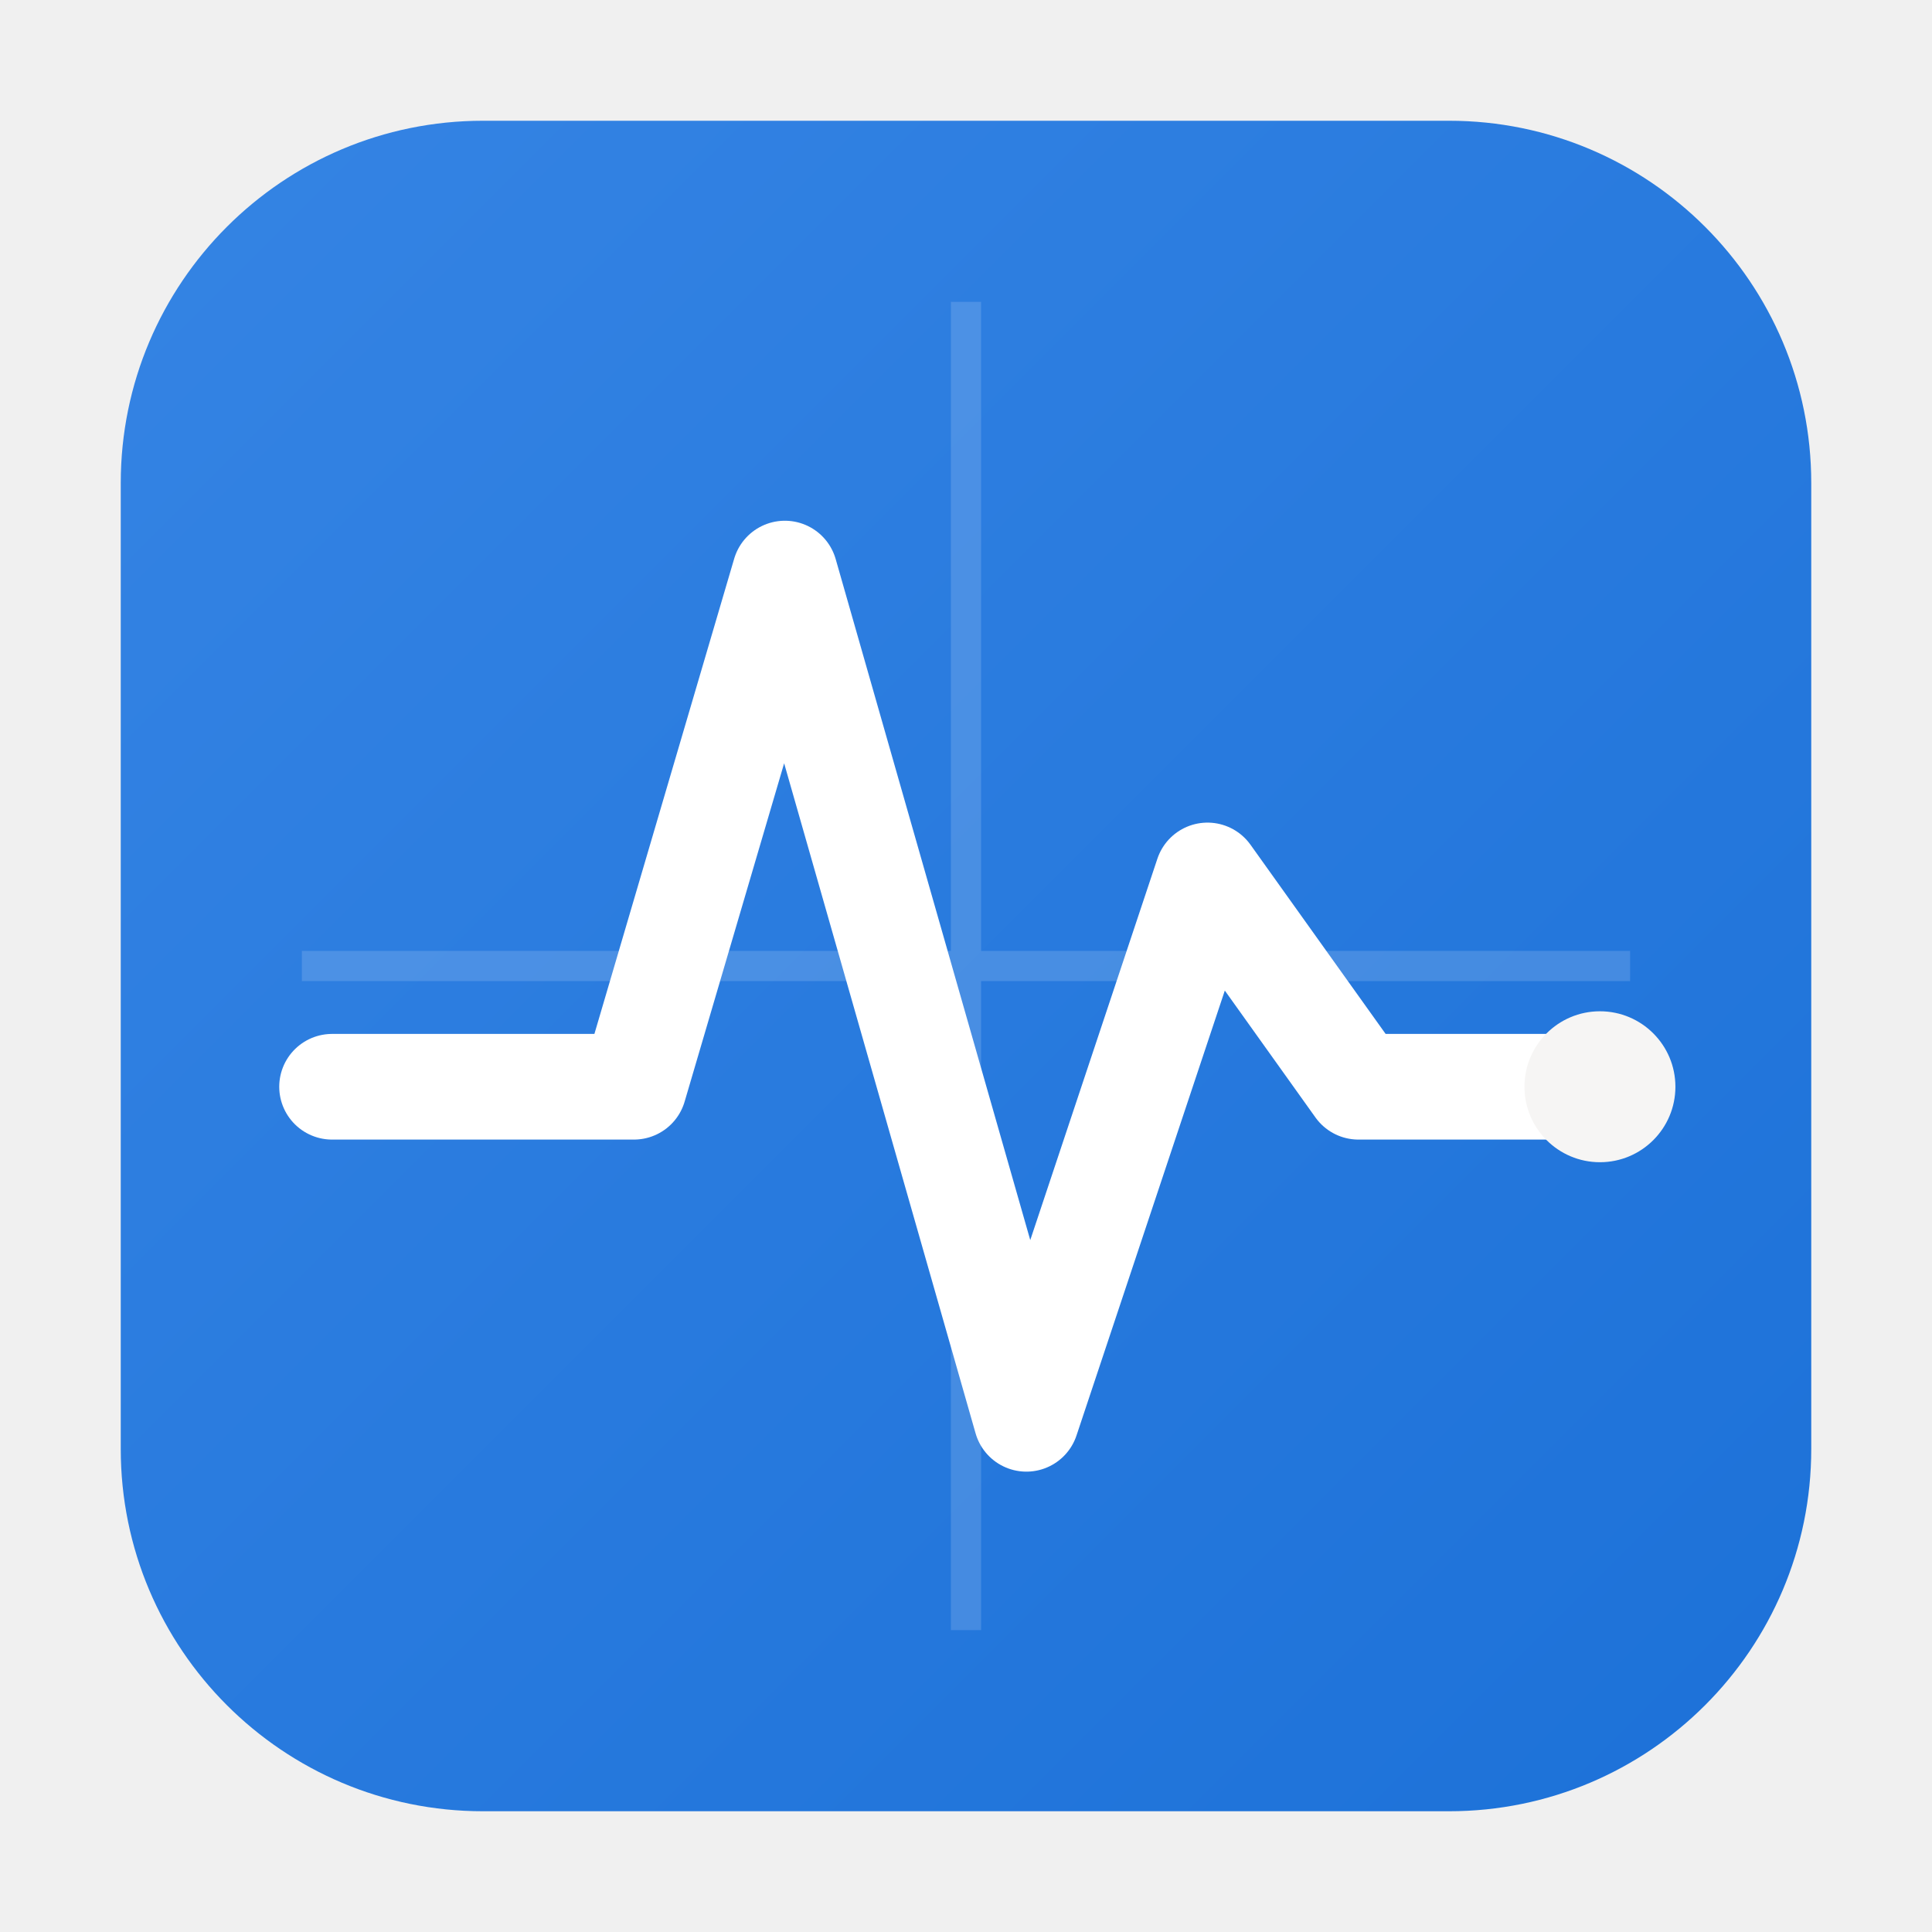
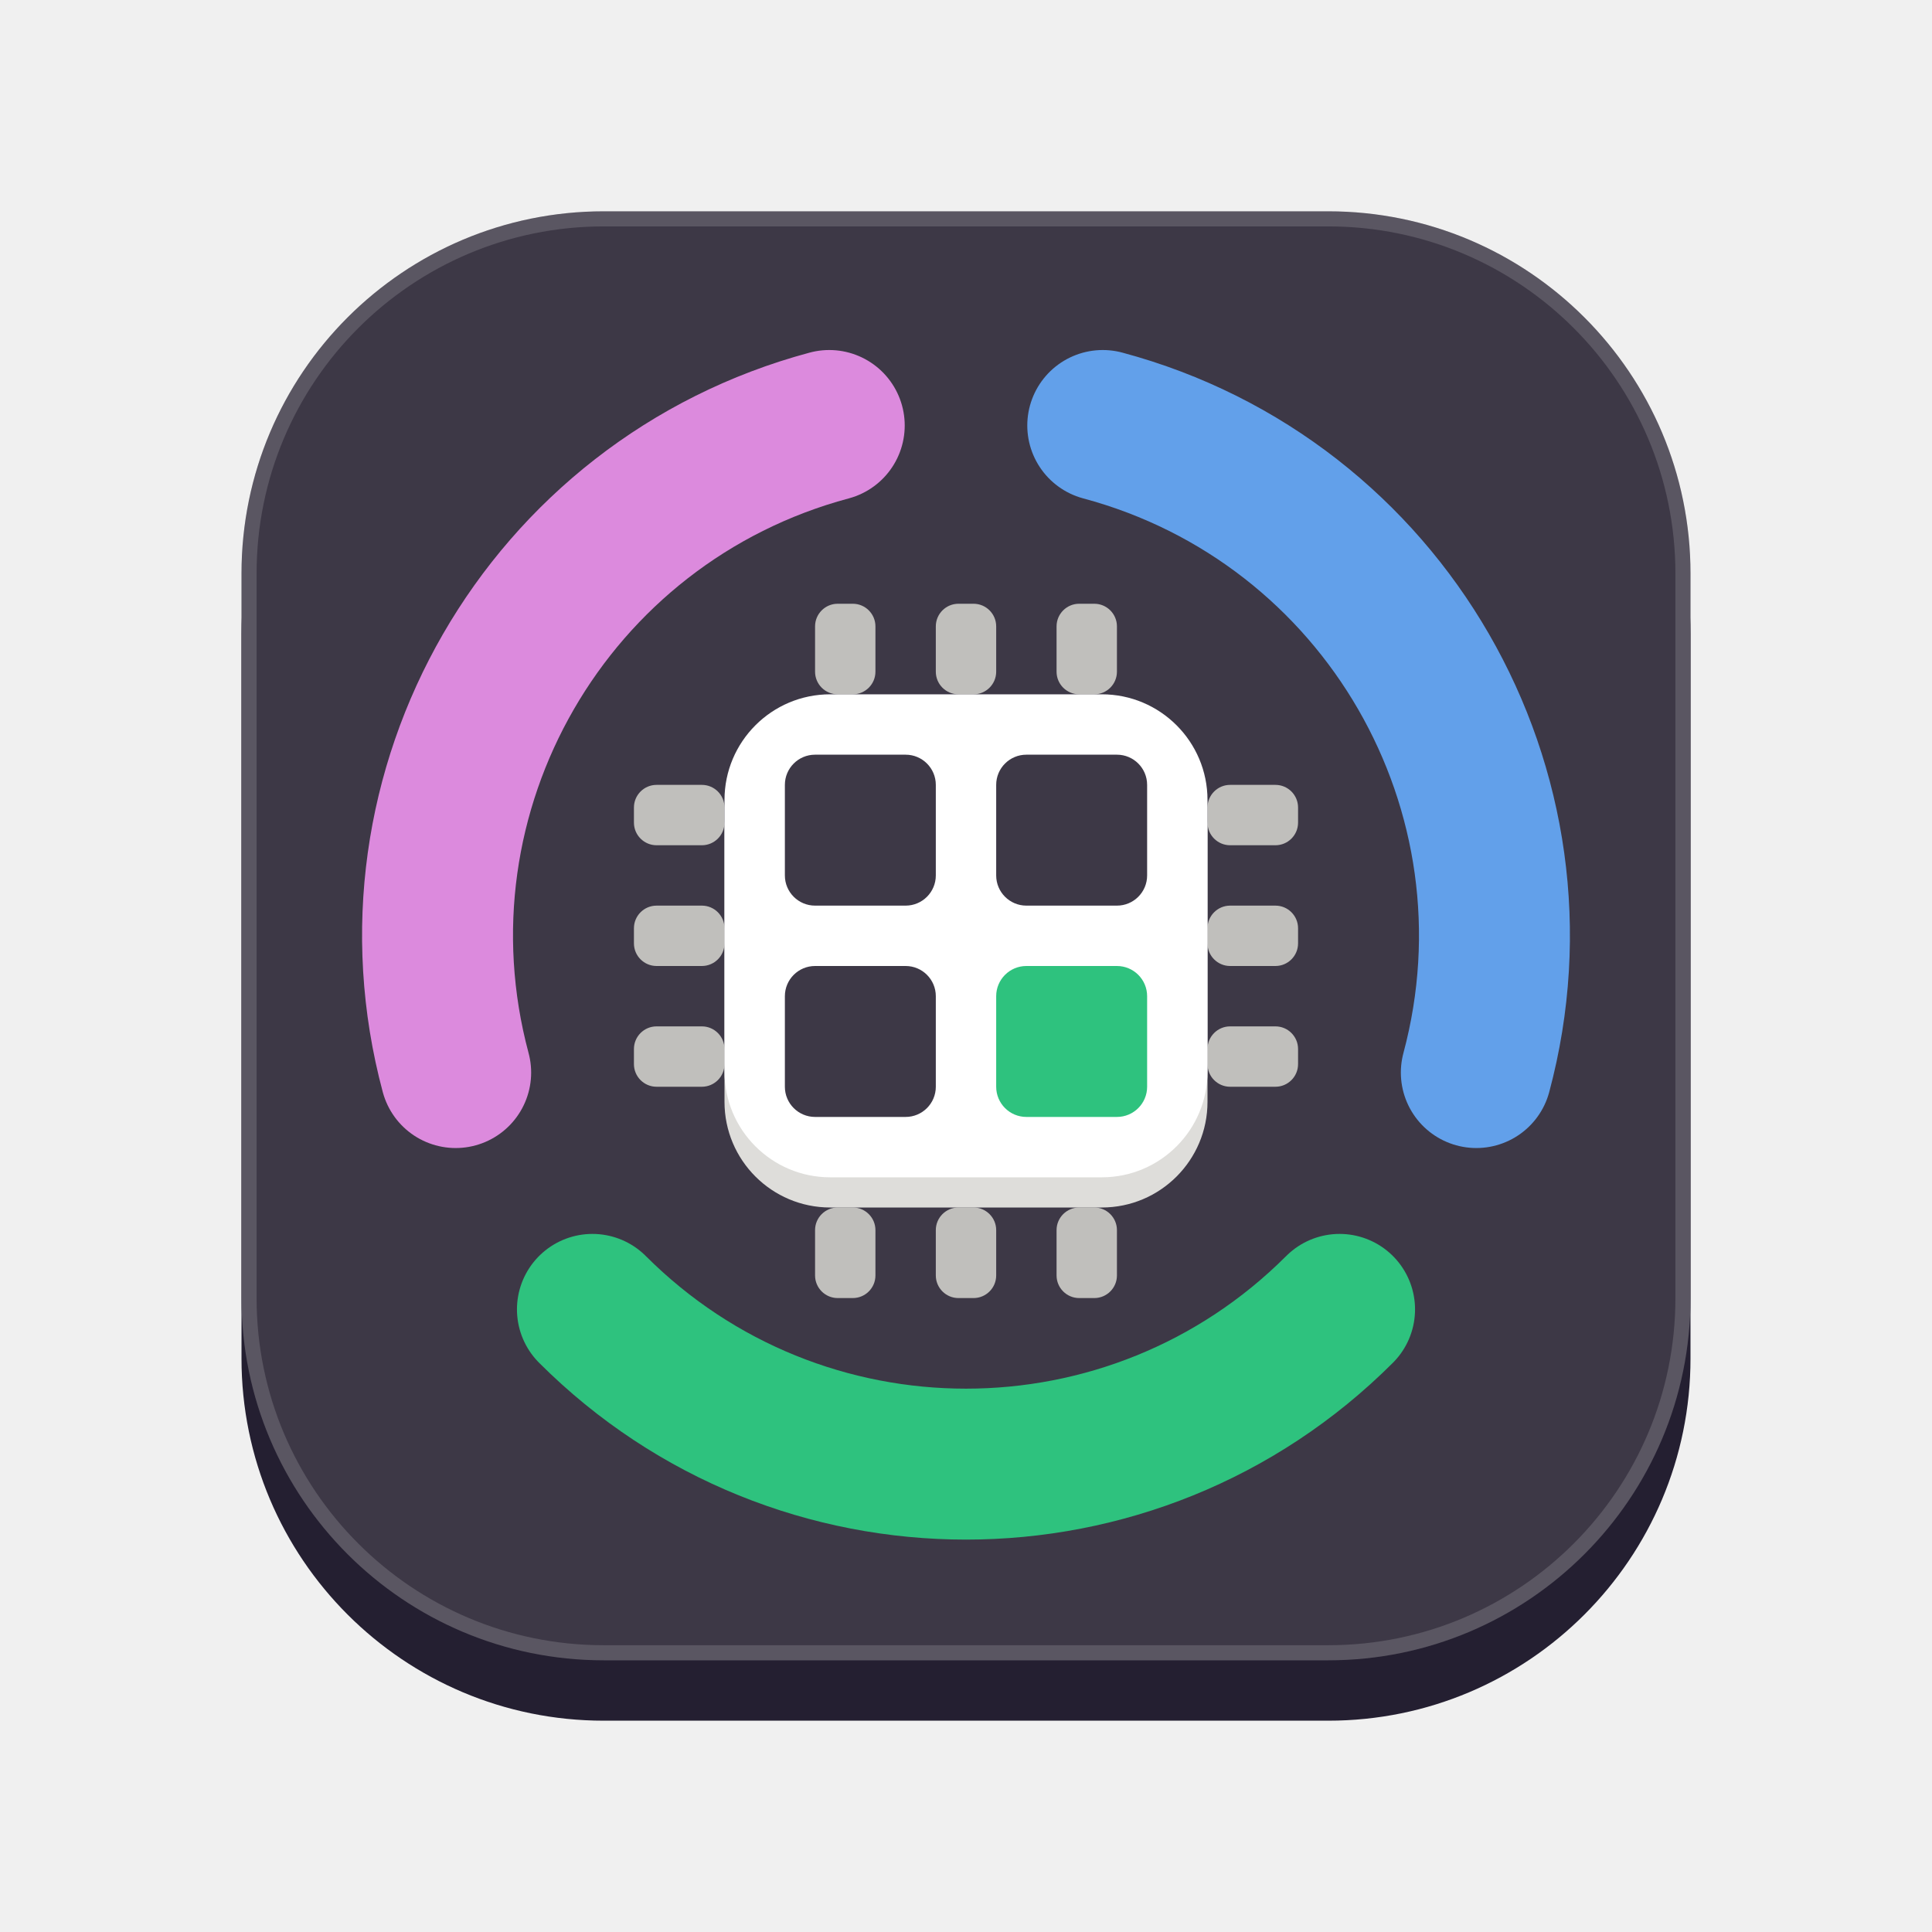
<svg xmlns="http://www.w3.org/2000/svg" width="128" height="128" viewBox="0 0 128 128">
-   <defs>
-     <linearGradient id="cw-bg" x1="0%" y1="0%" x2="100%" y2="100%">
-       <stop offset="0%" stop-color="#3584e4" />
-       <stop offset="100%" stop-color="#1c71d8" />
-     </linearGradient>
-   </defs>
-   <rect x="8" y="8" width="112" height="112" rx="24" fill="url(#cw-bg)" />
-   <path d="M 20 64 H 108 M 64 20 V 108" stroke="#ffffff" stroke-opacity="0.15" stroke-width="2" />
-   <path d="M 22 72 L 42 72 L 52 38 L 68 94 L 80 58 L 90 72 L 106 72" fill="none" stroke="#ffffff" stroke-width="7" stroke-linecap="round" stroke-linejoin="round" />
-   <circle cx="106" cy="72" r="5" fill="#f6f5f4" />
+   <rect x="16" y="18" width="96" height="96" rx="24" fill="#241f31" />
+   <rect x="16" y="14" width="96" height="96" rx="24" fill="#3d3846" />
+   <rect x="16.5" y="14.5" width="95" height="95" rx="23.5" fill="none" stroke="#ffffff" stroke-opacity=".15" />
+   <g fill="none" stroke-width="10" stroke-linecap="round">
+     <path d="M 73.06 28.19 A 35 35 0 0 1 97.81 71.06" stroke="#62a0ea" />
+     <path d="M 88.75 86.75 A 35 35 0 0 1 39.25 86.75" stroke="#2ec27e" />
+     <path d="M 30.19 71.06 A 35 35 0 0 1 54.94 28.19" stroke="#dc8add" />
+   </g>
+   <g fill="#c0bfbc">
+     <rect x="54" y="40" width="4" height="6" rx="1.5" />
+     <rect x="54" y="80" width="4" height="6" rx="1.5" />
+     <rect x="42" y="52" width="6" height="4" rx="1.5" />
+     <rect x="80" y="52" width="6" height="4" rx="1.5" />
+     <rect x="62" y="40" width="4" height="6" rx="1.5" />
+     <rect x="62" y="80" width="4" height="6" rx="1.5" />
+     <rect x="42" y="60" width="6" height="4" rx="1.5" />
+     <rect x="80" y="60" width="6" height="4" rx="1.5" />
+     <rect x="70" y="40" width="4" height="6" rx="1.5" />
+     <rect x="70" y="80" width="4" height="6" rx="1.5" />
+     <rect x="42" y="68" width="6" height="4" rx="1.5" />
+     <rect x="80" y="68" width="6" height="4" rx="1.5" />
+   </g>
+   <rect x="48" y="48" width="32" height="32" rx="7" fill="#deddda" />
+   <rect x="48" y="46" width="32" height="32" rx="7" fill="#ffffff" />
+   <g fill="#3d3846">
+     <rect x="52" y="50" width="10" height="10" rx="2" />
+     <rect x="66" y="50" width="10" height="10" rx="2" />
+     <rect x="52" y="64" width="10" height="10" rx="2" />
+   </g>
+   <rect x="66" y="64" width="10" height="10" rx="2" fill="#2ec27e" />
</svg>
